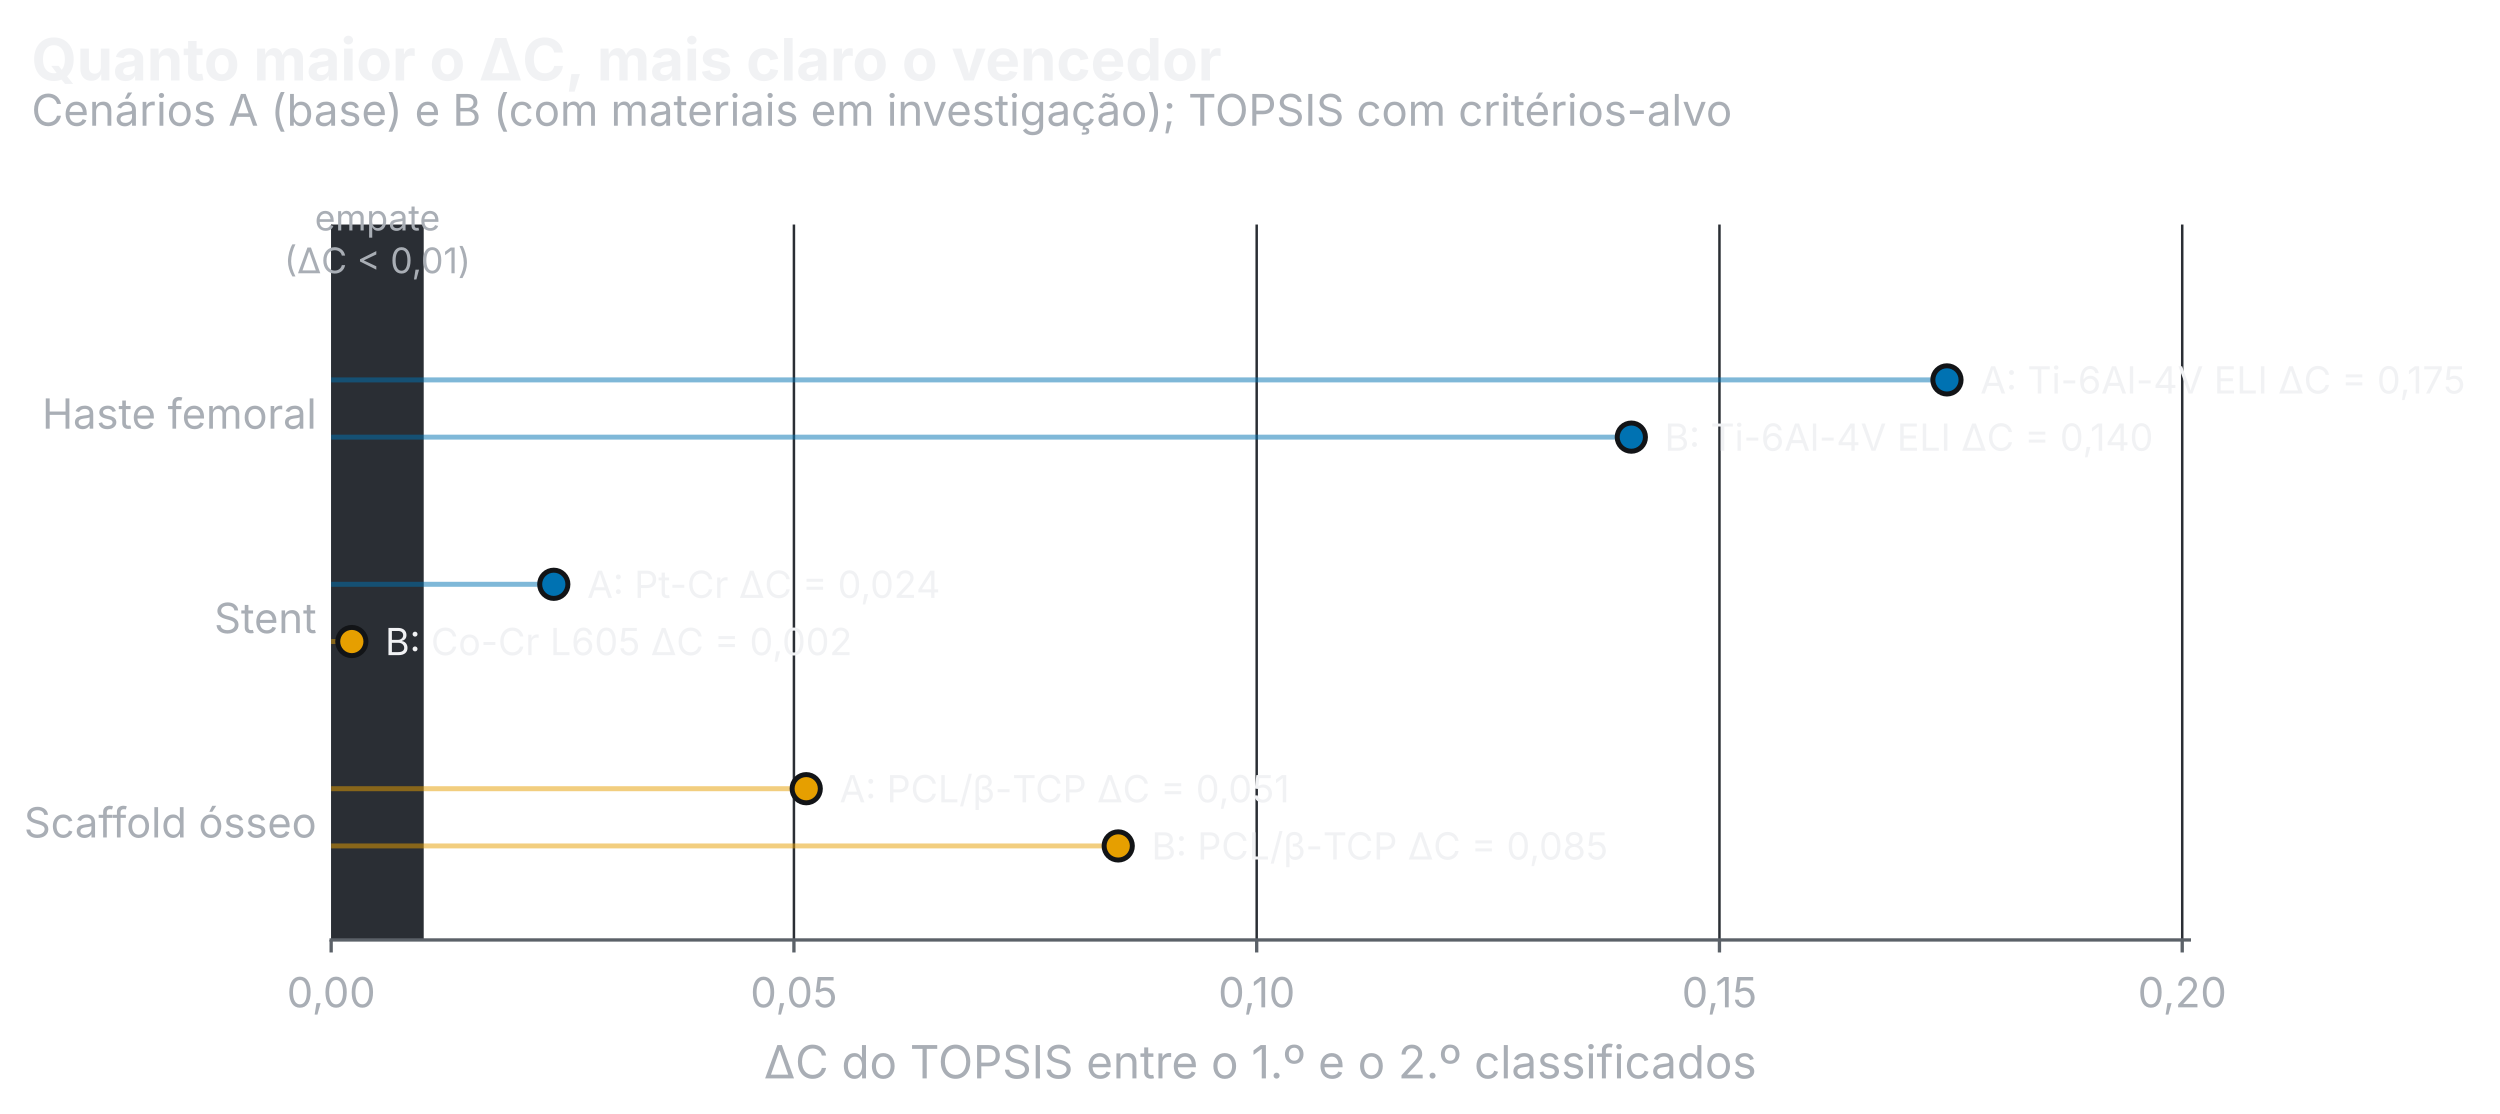
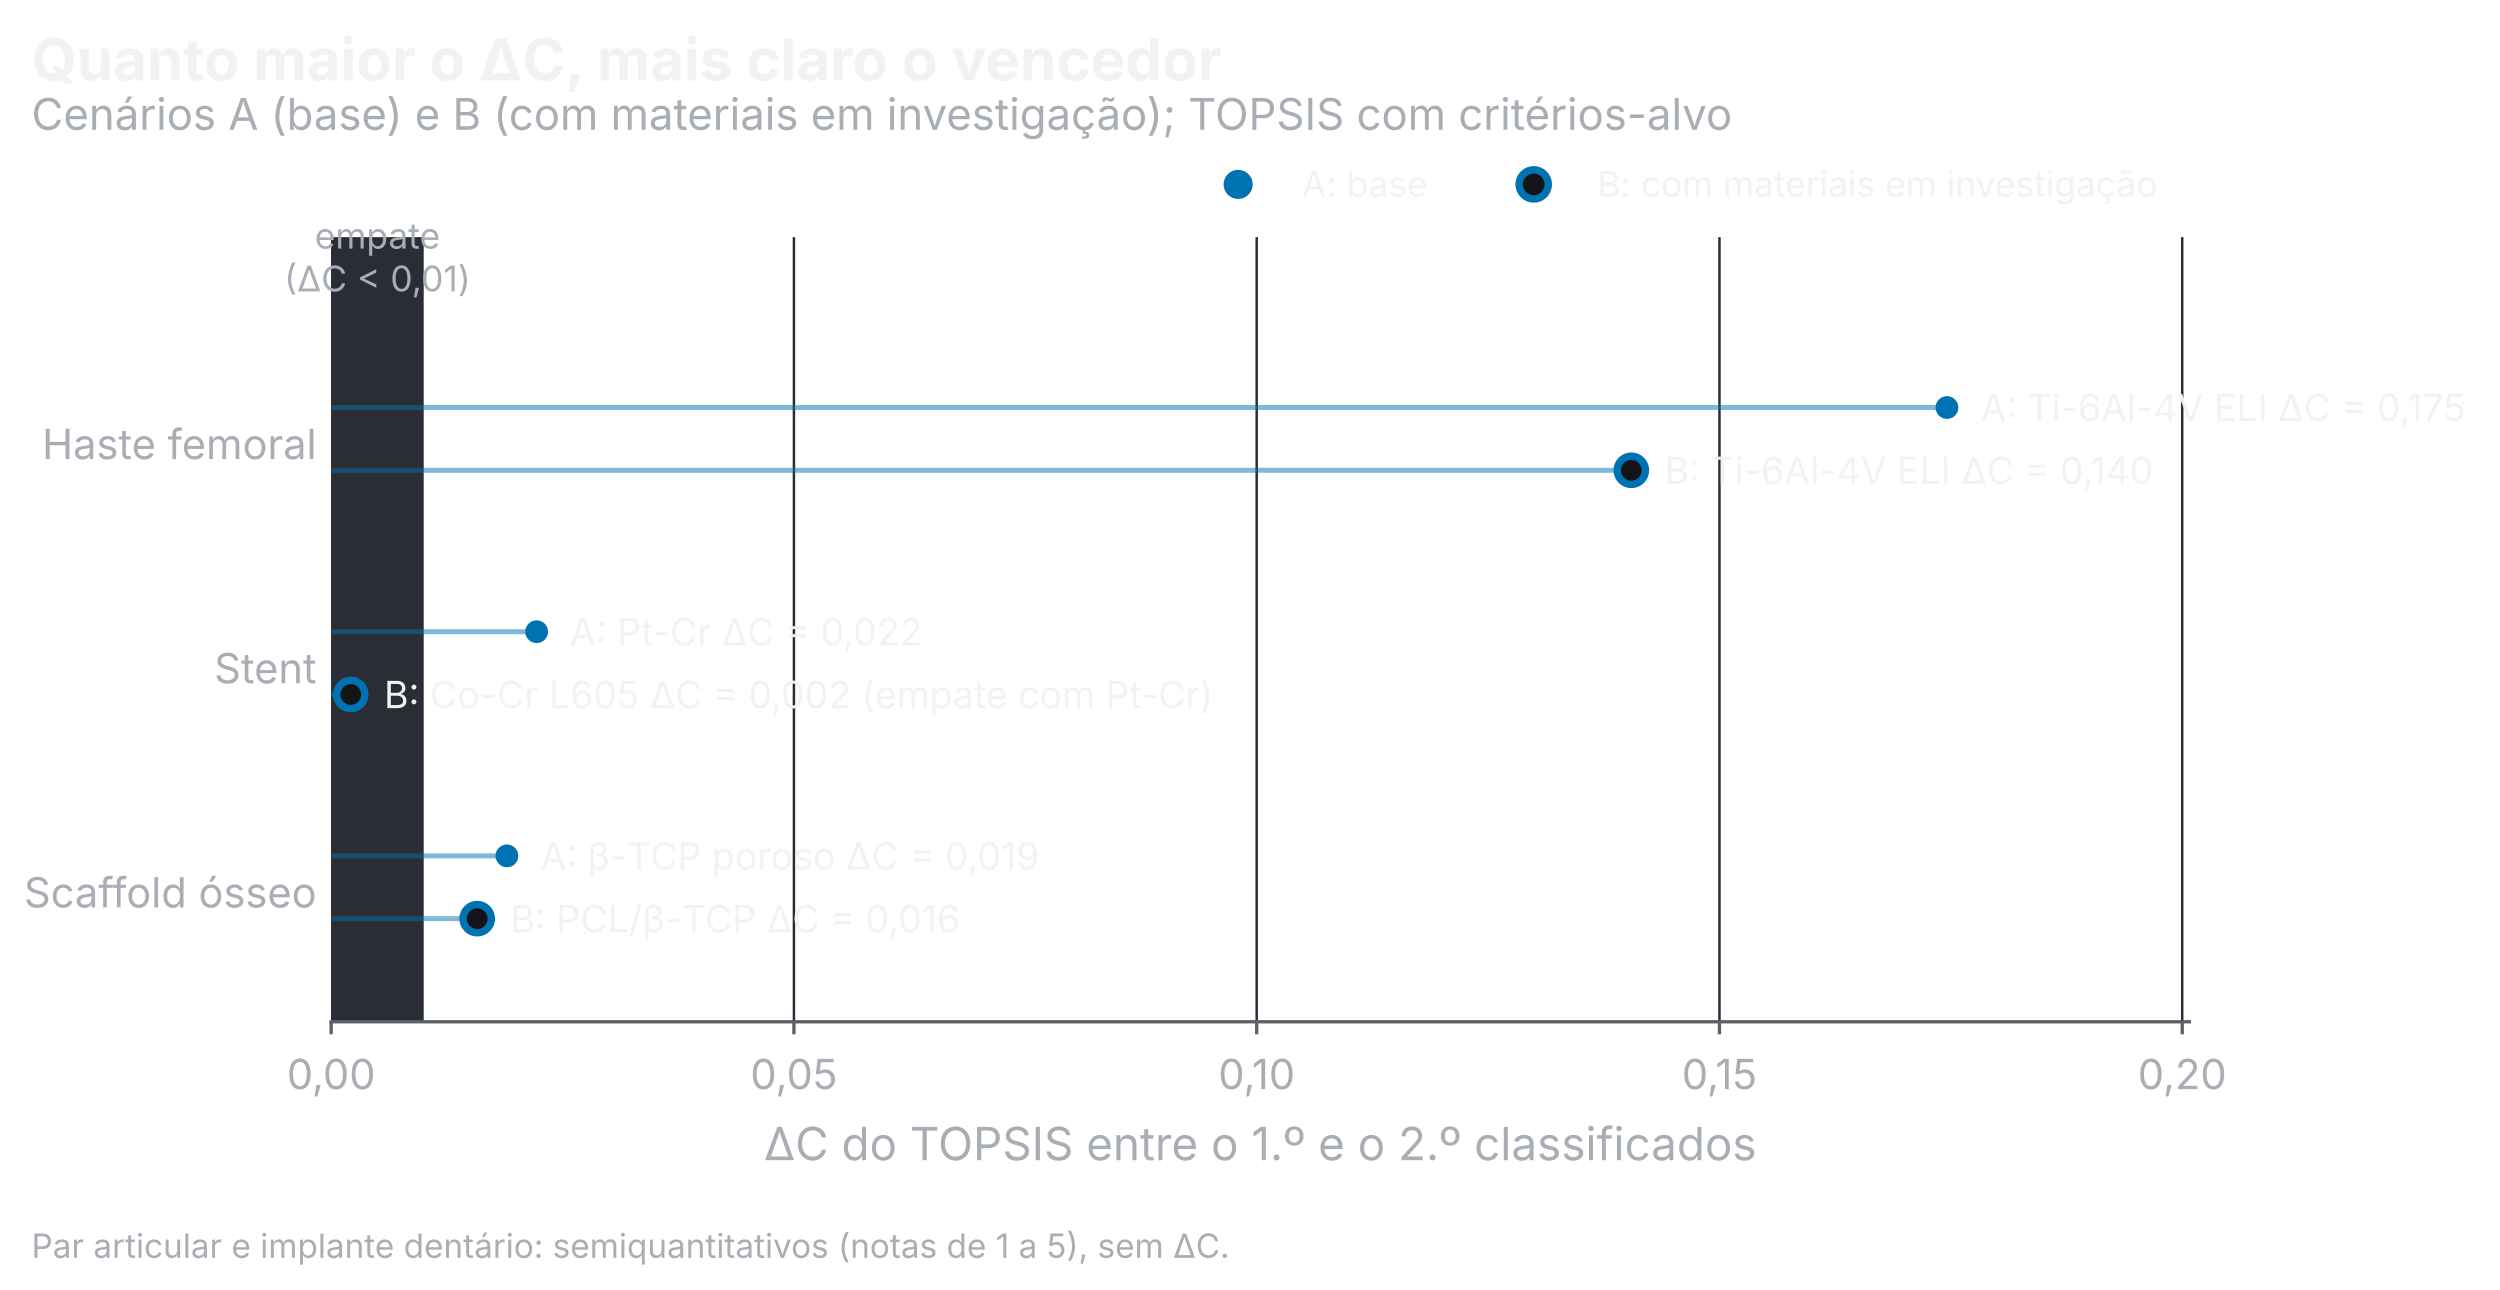
- <svg xmlns="http://www.w3.org/2000/svg" xmlns:xlink="http://www.w3.org/1999/xlink" width="600.592pt" height="267.481pt" viewBox="0 0 600.592 267.481" version="1.1">
+ <svg xmlns="http://www.w3.org/2000/svg" xmlns:xlink="http://www.w3.org/1999/xlink" width="600.592pt" height="309.867pt" viewBox="0 0 600.592 309.867" version="1.1">
  <defs>
    <style type="text/css">*{stroke-linejoin: round; stroke-linecap: butt}</style>
  </defs>
  <g id="figure_1">
    <g id="patch_1">
-       <path d="M 0 267.481  L 600.592 267.481  L 600.592 0  L 0 0  L 0 267.481  z " style="fill: none" />
+       <path d="M 0 309.867  L 600.592 309.867  L 600.592 -0  L 0 -0  L 0 309.867  z " style="fill: none" />
    </g>
    <g id="axes_1">
      <g id="patch_2">
-         <path d="M 79.557 225.811  L 525.957 225.811  L 525.957 53.947  L 79.557 53.947  L 79.557 225.811  z " style="fill: none" />
+         <path d="M 79.557 245.467  L 525.957 245.467  L 525.957 56.971  L 79.557 56.971  L 79.557 245.467  z " style="fill: none" />
      </g>
      <g id="patch_3">
-         <path d="M 79.557 225.811  L 101.792 225.811  L 101.792 53.947  L 79.557 53.947  z " clip-path="url(#pfa2c524b82)" style="fill: #2a2e34" />
+         <path d="M 79.557 245.467  L 101.792 245.467  L 101.792 56.971  L 79.557 56.971  z " clip-path="url(#pc8793879aa)" style="fill: #2a2e34" />
      </g>
      <g id="matplotlib.axis_1">
        <g id="xtick_1">
          <g id="line2d_1">
-             <path d="M 79.557 225.811  L 79.557 53.947  " clip-path="url(#pfa2c524b82)" style="fill: none; stroke: #2a2e34; stroke-width: 0.6; stroke-linecap: square" />
+             <path d="M 79.557 245.467  L 79.557 56.971  " clip-path="url(#pc8793879aa)" style="fill: none; stroke: #2a2e34; stroke-width: 0.6; stroke-linecap: square" />
          </g>
          <g id="line2d_2">
            <defs>
              <path id="me0085117ed" d="M 0 0  L 0 3  " style="stroke: #5b6168; stroke-width: 0.8" />
            </defs>
            <g>
-               <use xlink:href="#me0085117ed" x="79.557" y="225.811" style="fill: #5b6168; stroke: #5b6168; stroke-width: 0.8" />
+               <use xlink:href="#me0085117ed" x="79.557" y="245.467" style="fill: #5b6168; stroke: #5b6168; stroke-width: 0.8" />
            </g>
          </g>
          <g id="text_1">
-             <text style="font-size: 10px; font-family: 'Inter'; text-anchor: middle; fill: #a9aeb5" x="79.557" y="241.999" transform="rotate(-0 79.55688 241.999)">0,00</text>
+             <text style="font-size: 10px; font-family: 'Inter'; text-anchor: middle; fill: #a9aeb5" x="79.557" y="261.655" transform="rotate(-0 79.55688 261.655)">0,00</text>
          </g>
        </g>
        <g id="xtick_2">
          <g id="line2d_3">
-             <path d="M 190.73 225.811  L 190.73 53.947  " clip-path="url(#pfa2c524b82)" style="fill: none; stroke: #2a2e34; stroke-width: 0.6; stroke-linecap: square" />
+             <path d="M 190.73 245.467  L 190.73 56.971  " clip-path="url(#pc8793879aa)" style="fill: none; stroke: #2a2e34; stroke-width: 0.6; stroke-linecap: square" />
          </g>
          <g id="line2d_4">
            <g>
-               <use xlink:href="#me0085117ed" x="190.73" y="225.811" style="fill: #5b6168; stroke: #5b6168; stroke-width: 0.8" />
+               <use xlink:href="#me0085117ed" x="190.73" y="245.467" style="fill: #5b6168; stroke: #5b6168; stroke-width: 0.8" />
            </g>
          </g>
          <g id="text_2">
-             <text style="font-size: 10px; font-family: 'Inter'; text-anchor: middle; fill: #a9aeb5" x="190.73" y="241.999" transform="rotate(-0 190.7301 241.999)">0,05</text>
+             <text style="font-size: 10px; font-family: 'Inter'; text-anchor: middle; fill: #a9aeb5" x="190.73" y="261.655" transform="rotate(-0 190.7301 261.655)">0,05</text>
          </g>
        </g>
        <g id="xtick_3">
          <g id="line2d_5">
-             <path d="M 301.903 225.811  L 301.903 53.947  " clip-path="url(#pfa2c524b82)" style="fill: none; stroke: #2a2e34; stroke-width: 0.6; stroke-linecap: square" />
+             <path d="M 301.903 245.467  L 301.903 56.971  " clip-path="url(#pc8793879aa)" style="fill: none; stroke: #2a2e34; stroke-width: 0.6; stroke-linecap: square" />
          </g>
          <g id="line2d_6">
            <g>
-               <use xlink:href="#me0085117ed" x="301.903" y="225.811" style="fill: #5b6168; stroke: #5b6168; stroke-width: 0.8" />
+               <use xlink:href="#me0085117ed" x="301.903" y="245.467" style="fill: #5b6168; stroke: #5b6168; stroke-width: 0.8" />
            </g>
          </g>
          <g id="text_3">
-             <text style="font-size: 10px; font-family: 'Inter'; text-anchor: middle; fill: #a9aeb5" x="301.903" y="241.999" transform="rotate(-0 301.9032 241.999)">0,10</text>
+             <text style="font-size: 10px; font-family: 'Inter'; text-anchor: middle; fill: #a9aeb5" x="301.903" y="261.655" transform="rotate(-0 301.9032 261.655)">0,10</text>
          </g>
        </g>
        <g id="xtick_4">
          <g id="line2d_7">
-             <path d="M 413.076 225.811  L 413.076 53.947  " clip-path="url(#pfa2c524b82)" style="fill: none; stroke: #2a2e34; stroke-width: 0.6; stroke-linecap: square" />
+             <path d="M 413.076 245.467  L 413.076 56.971  " clip-path="url(#pc8793879aa)" style="fill: none; stroke: #2a2e34; stroke-width: 0.6; stroke-linecap: square" />
          </g>
          <g id="line2d_8">
            <g>
-               <use xlink:href="#me0085117ed" x="413.076" y="225.811" style="fill: #5b6168; stroke: #5b6168; stroke-width: 0.8" />
+               <use xlink:href="#me0085117ed" x="413.076" y="245.467" style="fill: #5b6168; stroke: #5b6168; stroke-width: 0.8" />
            </g>
          </g>
          <g id="text_4">
-             <text style="font-size: 10px; font-family: 'Inter'; text-anchor: middle; fill: #a9aeb5" x="413.076" y="241.999" transform="rotate(-0 413.0764 241.999)">0,15</text>
+             <text style="font-size: 10px; font-family: 'Inter'; text-anchor: middle; fill: #a9aeb5" x="413.076" y="261.655" transform="rotate(-0 413.0764 261.655)">0,15</text>
          </g>
        </g>
        <g id="xtick_5">
          <g id="line2d_9">
-             <path d="M 524.25 225.811  L 524.25 53.947  " clip-path="url(#pfa2c524b82)" style="fill: none; stroke: #2a2e34; stroke-width: 0.6; stroke-linecap: square" />
+             <path d="M 524.25 245.467  L 524.25 56.971  " clip-path="url(#pc8793879aa)" style="fill: none; stroke: #2a2e34; stroke-width: 0.6; stroke-linecap: square" />
          </g>
          <g id="line2d_10">
            <g>
-               <use xlink:href="#me0085117ed" x="524.25" y="225.811" style="fill: #5b6168; stroke: #5b6168; stroke-width: 0.8" />
+               <use xlink:href="#me0085117ed" x="524.25" y="245.467" style="fill: #5b6168; stroke: #5b6168; stroke-width: 0.8" />
            </g>
          </g>
          <g id="text_5">
-             <text style="font-size: 10px; font-family: 'Inter'; text-anchor: middle; fill: #a9aeb5" x="524.25" y="241.999" transform="rotate(-0 524.2496 241.999)">0,20</text>
+             <text style="font-size: 10px; font-family: 'Inter'; text-anchor: middle; fill: #a9aeb5" x="524.25" y="261.655" transform="rotate(-0 524.2496 261.655)">0,20</text>
          </g>
        </g>
        <g id="text_6">
-           <text style="font-size: 11px; font-family: 'Inter'; text-anchor: middle; fill: #a9aeb5" x="302.757" y="259.067" transform="rotate(-0 302.7569 259.0673)">ΔC do TOPSIS entre o 1.º e o 2.º classificados</text>
+           <text style="font-size: 11px; font-family: 'Inter'; text-anchor: middle; fill: #a9aeb5" x="302.757" y="278.723" transform="rotate(-0 302.7569 278.7233)">ΔC do TOPSIS entre o 1.º e o 2.º classificados</text>
        </g>
      </g>
      <g id="matplotlib.axis_2">
        <g id="ytick_1">
          <g id="line2d_11" />
          <g id="text_7">
-             <text style="font-size: 10px; font-family: 'Inter'; text-anchor: end; fill: #a9aeb5" x="76.057" y="102.985" transform="rotate(-0 76.05688 102.9848)">Haste femoral</text>
+             <text style="font-size: 10px; font-family: 'Inter'; text-anchor: end; fill: #a9aeb5" x="76.057" y="110.286" transform="rotate(-0 76.05688 110.2856)">Haste femoral</text>
          </g>
        </g>
        <g id="ytick_2">
          <g id="line2d_12" />
          <g id="text_8">
-             <text style="font-size: 10px; font-family: 'Inter'; text-anchor: end; fill: #a9aeb5" x="76.057" y="152.089" transform="rotate(-0 76.05688 152.0888)">Stent</text>
+             <text style="font-size: 10px; font-family: 'Inter'; text-anchor: end; fill: #a9aeb5" x="76.057" y="164.142" transform="rotate(-0 76.05688 164.1416)">Stent</text>
          </g>
        </g>
        <g id="ytick_3">
          <g id="line2d_13" />
          <g id="text_9">
-             <text style="font-size: 10px; font-family: 'Inter'; text-anchor: end; fill: #a9aeb5" x="76.057" y="201.193" transform="rotate(-0 76.05688 201.1928)">Scaffold ósseo</text>
+             <text style="font-size: 10px; font-family: 'Inter'; text-anchor: end; fill: #a9aeb5" x="76.057" y="217.998" transform="rotate(-0 76.05688 217.9976)">Scaffold ósseo</text>
          </g>
        </g>
      </g>
      <g id="line2d_14">
-         <path d="M 79.557 91.266  L 467.731 91.266  " clip-path="url(#pfa2c524b82)" style="fill: none; stroke: #0072b2; stroke-opacity: 0.5; stroke-width: 1.2; stroke-linecap: round" />
+         <path d="M 79.557 97.902  L 467.731 97.902  " clip-path="url(#pc8793879aa)" style="fill: none; stroke: #0072b2; stroke-opacity: 0.5; stroke-width: 1.2; stroke-linecap: round" />
      </g>
      <g id="line2d_15">
-         <path d="M 79.557 105.016  L 391.904 105.016  " clip-path="url(#pfa2c524b82)" style="fill: none; stroke: #0072b2; stroke-opacity: 0.5; stroke-width: 1.2; stroke-linecap: round" />
+         <path d="M 79.557 112.982  L 391.904 112.982  " clip-path="url(#pc8793879aa)" style="fill: none; stroke: #0072b2; stroke-opacity: 0.5; stroke-width: 1.2; stroke-linecap: round" />
      </g>
      <g id="line2d_16">
-         <path d="M 79.557 140.37  L 133.041 140.37  " clip-path="url(#pfa2c524b82)" style="fill: none; stroke: #0072b2; stroke-opacity: 0.5; stroke-width: 1.2; stroke-linecap: round" />
+         <path d="M 79.557 151.758  L 128.925 151.758  " clip-path="url(#pc8793879aa)" style="fill: none; stroke: #0072b2; stroke-opacity: 0.5; stroke-width: 1.2; stroke-linecap: round" />
      </g>
      <g id="line2d_17">
-         <path d="M 79.557 154.12  L 84.523 154.12  " clip-path="url(#pfa2c524b82)" style="fill: none; stroke: #e69f00; stroke-opacity: 0.5; stroke-width: 1.2; stroke-linecap: round" />
+         <path d="M 79.557 166.838  L 84.263 166.838  " clip-path="url(#pc8793879aa)" style="fill: none; stroke: #0072b2; stroke-opacity: 0.5; stroke-width: 1.2; stroke-linecap: round" />
      </g>
      <g id="line2d_18">
-         <path d="M 79.557 189.474  L 193.684 189.474  " clip-path="url(#pfa2c524b82)" style="fill: none; stroke: #e69f00; stroke-opacity: 0.5; stroke-width: 1.2; stroke-linecap: round" />
+         <path d="M 79.557 205.614  L 121.786 205.614  " clip-path="url(#pc8793879aa)" style="fill: none; stroke: #0072b2; stroke-opacity: 0.5; stroke-width: 1.2; stroke-linecap: round" />
      </g>
      <g id="line2d_19">
-         <path d="M 79.557 203.224  L 268.638 203.224  " clip-path="url(#pfa2c524b82)" style="fill: none; stroke: #e69f00; stroke-opacity: 0.5; stroke-width: 1.2; stroke-linecap: round" />
+         <path d="M 79.557 220.694  L 114.64 220.694  " clip-path="url(#pc8793879aa)" style="fill: none; stroke: #0072b2; stroke-opacity: 0.5; stroke-width: 1.2; stroke-linecap: round" />
      </g>
      <g id="patch_4">
-         <path d="M 79.557 225.811  L 525.957 225.811  " style="fill: none; stroke: #5b6168; stroke-width: 0.8; stroke-linejoin: miter; stroke-linecap: square" />
+         <path d="M 79.557 245.467  L 525.957 245.467  " style="fill: none; stroke: #5b6168; stroke-width: 0.8; stroke-linejoin: miter; stroke-linecap: square" />
      </g>
      <g id="text_10">
-         <text style="font-size: 8.5px; font-family: 'Inter'; fill: #a9aeb5" transform="translate(75.61591 55.36161)">empate</text>
-         <text style="font-size: 8.5px; font-family: 'Inter'; fill: #a9aeb5" transform="translate(68.27204 65.64628)">(ΔC &lt; 0,01)</text>
+         <text style="font-size: 8.5px; font-family: 'Inter'; fill: #a9aeb5" transform="translate(75.61591 59.71617)">empate</text>
+         <text style="font-size: 8.5px; font-family: 'Inter'; fill: #a9aeb5" transform="translate(68.27204 70.00084)">(ΔC &lt; 0,01)</text>
      </g>
      <g id="PathCollection_1">
        <defs>
-           <path id="m64a57e00bd" d="M 0 3.391  C 0.899 3.391 1.762 3.034 2.398 2.398  C 3.034 1.762 3.391 0.899 3.391 0  C 3.391 -0.899 3.034 -1.762 2.398 -2.398  C 1.762 -3.034 0.899 -3.391 0 -3.391  C -0.899 -3.391 -1.762 -3.034 -2.398 -2.398  C -3.034 -1.762 -3.391 -0.899 -3.391 0  C -3.391 0.899 -3.034 1.762 -2.398 2.398  C -1.762 3.034 -0.899 3.391 0 3.391  z " style="stroke: #121417; stroke-width: 1.2" />
+           <path id="mf9249b5523" d="M 0 2.739  C 0.726 2.739 1.423 2.45 1.936 1.936  C 2.45 1.423 2.739 0.726 2.739 0  C 2.739 -0.726 2.45 -1.423 1.936 -1.936  C 1.423 -2.45 0.726 -2.739 0 -2.739  C -0.726 -2.739 -1.423 -2.45 -1.936 -1.936  C -2.45 -1.423 -2.739 -0.726 -2.739 0  C -2.739 0.726 -2.45 1.423 -1.936 1.936  C -1.423 2.45 -0.726 2.739 0 2.739  z " />
        </defs>
-         <g clip-path="url(#pfa2c524b82)">
-           <use xlink:href="#m64a57e00bd" x="467.731" y="91.266" style="fill: #0072b2; stroke: #121417; stroke-width: 1.2" />
+         <g clip-path="url(#pc8793879aa)">
+           <use xlink:href="#mf9249b5523" x="467.731" y="97.902" style="fill: #0072b2" />
        </g>
      </g>
      <g id="text_11">
-         <text style="font-size: 9px; font-family: 'Inter'; text-anchor: start; fill: #f1f2f4" x="475.731" y="94.54" transform="rotate(-0 475.7308 94.54042)">A: Ti-6Al-4V ELI  ΔC = 0,175</text>
+         <text style="font-size: 9px; font-family: 'Inter'; text-anchor: start; fill: #f1f2f4" x="475.731" y="101.176" transform="rotate(-0 475.7308 101.1759)">A: Ti-6Al-4V ELI  ΔC = 0,175</text>
      </g>
      <g id="PathCollection_2">
-         <g clip-path="url(#pfa2c524b82)">
-           <use xlink:href="#m64a57e00bd" x="391.904" y="105.016" style="fill: #0072b2; stroke: #121417; stroke-width: 1.2" />
+         <defs>
+           <path id="ma74f7c8832" d="M 0 3.391  C 0.899 3.391 1.762 3.034 2.398 2.398  C 3.034 1.762 3.391 0.899 3.391 0  C 3.391 -0.899 3.034 -1.762 2.398 -2.398  C 1.762 -3.034 0.899 -3.391 0 -3.391  C -0.899 -3.391 -1.762 -3.034 -2.398 -2.398  C -3.034 -1.762 -3.391 -0.899 -3.391 0  C -3.391 0.899 -3.034 1.762 -2.398 2.398  C -1.762 3.034 -0.899 3.391 0 3.391  z " style="stroke: #0072b2; stroke-width: 1.8" />
+         </defs>
+         <g clip-path="url(#pc8793879aa)">
+           <use xlink:href="#ma74f7c8832" x="391.904" y="112.982" style="fill: #121417; stroke: #0072b2; stroke-width: 1.8" />
        </g>
      </g>
      <g id="text_12">
-         <text style="font-size: 9px; font-family: 'Inter'; text-anchor: start; fill: #f1f2f4" x="399.904" y="108.29" transform="rotate(-0 399.9037 108.2895)">B: Ti-6Al-4V ELI  ΔC = 0,140</text>
+         <text style="font-size: 9px; font-family: 'Inter'; text-anchor: start; fill: #f1f2f4" x="399.904" y="116.256" transform="rotate(-0 399.9037 116.2556)">B: Ti-6Al-4V ELI  ΔC = 0,140</text>
      </g>
      <g id="PathCollection_3">
-         <g clip-path="url(#pfa2c524b82)">
-           <use xlink:href="#m64a57e00bd" x="133.041" y="140.37" style="fill: #0072b2; stroke: #121417; stroke-width: 1.2" />
+         <g clip-path="url(#pc8793879aa)">
+           <use xlink:href="#mf9249b5523" x="128.925" y="151.758" style="fill: #0072b2" />
        </g>
      </g>
      <g id="text_13">
-         <text style="font-size: 9px; font-family: 'Inter'; text-anchor: start; fill: #f1f2f4" x="141.041" y="143.644" transform="rotate(-0 141.0409 143.6444)">A: Pt-Cr  ΔC = 0,024</text>
+         <text style="font-size: 9px; font-family: 'Inter'; text-anchor: start; fill: #f1f2f4" x="136.925" y="155.032" transform="rotate(-0 136.9253 155.0319)">A: Pt-Cr  ΔC = 0,022</text>
      </g>
      <g id="PathCollection_4">
-         <defs>
-           <path id="ma94f8a86ad" d="M 0 3.391  C 0.899 3.391 1.762 3.034 2.398 2.398  C 3.034 1.762 3.391 0.899 3.391 0  C 3.391 -0.899 3.034 -1.762 2.398 -2.398  C 1.762 -3.034 0.899 -3.391 0 -3.391  C -0.899 -3.391 -1.762 -3.034 -2.398 -2.398  C -3.034 -1.762 -3.391 -0.899 -3.391 0  C -3.391 0.899 -3.034 1.762 -2.398 2.398  C -1.762 3.034 -0.899 3.391 0 3.391  z " style="stroke: #121417; stroke-width: 1.2" />
-         </defs>
-         <g clip-path="url(#pfa2c524b82)">
-           <use xlink:href="#ma94f8a86ad" x="84.523" y="154.12" style="fill: #e69f00; stroke: #121417; stroke-width: 1.2" />
+         <g clip-path="url(#pc8793879aa)">
+           <use xlink:href="#ma74f7c8832" x="84.263" y="166.838" style="fill: #121417; stroke: #0072b2; stroke-width: 1.8" />
        </g>
      </g>
      <g id="text_14">
-         <text style="font-size: 9px; font-family: 'Inter'; text-anchor: start; fill: #f1f2f4" x="92.523" y="157.394" transform="rotate(-0 92.52274 157.3935)">B: Co-Cr L605  ΔC = 0,002</text>
+         <text style="font-size: 9px; font-family: 'Inter'; text-anchor: start; fill: #f1f2f4" x="92.263" y="170.112" transform="rotate(-0 92.2634 170.1116)">B: Co-Cr L605  ΔC = 0,002 (empate com Pt-Cr)</text>
      </g>
      <g id="PathCollection_5">
-         <g clip-path="url(#pfa2c524b82)">
-           <use xlink:href="#ma94f8a86ad" x="193.684" y="189.474" style="fill: #e69f00; stroke: #121417; stroke-width: 1.2" />
+         <g clip-path="url(#pc8793879aa)">
+           <use xlink:href="#mf9249b5523" x="121.786" y="205.614" style="fill: #0072b2" />
        </g>
      </g>
      <g id="text_15">
-         <text style="font-size: 9px; font-family: 'Inter'; text-anchor: start; fill: #f1f2f4" x="201.684" y="192.748" transform="rotate(-0 201.6835 192.7484)">A: PCL/β-TCP  ΔC = 0,051</text>
+         <text style="font-size: 9px; font-family: 'Inter'; text-anchor: start; fill: #f1f2f4" x="129.786" y="208.888" transform="rotate(-0 129.7855 208.8879)">A: β-TCP poroso  ΔC = 0,019</text>
      </g>
      <g id="PathCollection_6">
-         <g clip-path="url(#pfa2c524b82)">
-           <use xlink:href="#ma94f8a86ad" x="268.638" y="203.224" style="fill: #e69f00; stroke: #121417; stroke-width: 1.2" />
+         <g clip-path="url(#pc8793879aa)">
+           <use xlink:href="#ma74f7c8832" x="114.64" y="220.694" style="fill: #121417; stroke: #0072b2; stroke-width: 1.8" />
        </g>
      </g>
      <g id="text_16">
-         <text style="font-size: 9px; font-family: 'Inter'; text-anchor: start; fill: #f1f2f4" x="276.638" y="206.498" transform="rotate(-0 276.6377 206.4975)">B: PCL/β-TCP  ΔC = 0,085</text>
-       </g>
-     </g>
-     <g id="text_17">
+         <text style="font-size: 9px; font-family: 'Inter'; text-anchor: start; fill: #f1f2f4" x="122.64" y="223.968" transform="rotate(-0 122.6398 223.9676)">B: PCL/β-TCP  ΔC = 0,016</text>
+       </g>
+       <g id="legend_1">
+         <g id="line2d_20">
+           <defs>
+             <path id="m2a6c9a692c" d="M 0 3  C 0.796 3 1.559 2.684 2.121 2.121  C 2.684 1.559 3 0.796 3 0  C 3 -0.796 2.684 -1.559 2.121 -2.121  C 1.559 -2.684 0.796 -3 0 -3  C -0.796 -3 -1.559 -2.684 -2.121 -2.121  C -2.684 -1.559 -3 -0.796 -3 0  C -3 0.796 -2.684 1.559 -2.121 2.121  C -1.559 2.684 -0.796 3 0 3  z " style="stroke: #0072b2" />
+           </defs>
+           <g>
+             <use xlink:href="#m2a6c9a692c" x="297.449" y="44.296" style="fill: #0072b2; stroke: #0072b2" />
+           </g>
+         </g>
+         <g id="text_17">
+           <text style="font-size: 8.5px; font-family: 'Inter'; text-anchor: start; fill: #f1f2f4" x="312.749" y="47.271" transform="rotate(-0 312.749 47.27116)">A: base</text>
+         </g>
+         <g id="line2d_21">
+           <defs>
+             <path id="md11fc2d7b4" d="M 0 3.5  C 0.928 3.5 1.819 3.131 2.475 2.475  C 3.131 1.819 3.5 0.928 3.5 0  C 3.5 -0.928 3.131 -1.819 2.475 -2.475  C 1.819 -3.131 0.928 -3.5 0 -3.5  C -0.928 -3.5 -1.819 -3.131 -2.475 -2.475  C -3.131 -1.819 -3.5 -0.928 -3.5 0  C -3.5 0.928 -3.131 1.819 -2.475 2.475  C -1.819 3.131 -0.928 3.5 0 3.5  z " style="stroke: #0072b2; stroke-width: 1.8" />
+           </defs>
+           <g>
+             <use xlink:href="#md11fc2d7b4" x="368.457" y="44.296" style="fill: #121417; stroke: #0072b2; stroke-width: 1.8" />
+           </g>
+         </g>
+         <g id="text_18">
+           <text style="font-size: 8.5px; font-family: 'Inter'; text-anchor: start; fill: #f1f2f4" x="383.757" y="47.271" transform="rotate(-0 383.7572 47.27116)">B: com materiais em investigação</text>
+         </g>
+       </g>
+     </g>
+     <g id="text_19">
+       <text style="font-size: 8px; font-family: 'Inter'; text-anchor: start; fill: #a9aeb5" x="7.557" y="302.177" transform="rotate(-0 7.556875 302.1775)">Par articular e implante dentário: semiquantitativos (notas de 1 a 5), sem ΔC.</text>
+     </g>
+     <g id="text_20">
      <text style="font-weight: 700; font-size: 14px; font-family: 'Inter'; text-anchor: start; fill: #f1f2f4" x="7.557" y="19.323" transform="rotate(-0 7.556875 19.3225)">Quanto maior o ΔC, mais claro o vencedor</text>
    </g>
-     <g id="text_18">
-       <text style="font-size: 10.5px; font-family: 'Inter'; text-anchor: start; fill: #a9aeb5" x="7.557" y="30.211" transform="rotate(-0 7.556875 30.21074)">Cenários A (base) e B (com materiais em investigação); TOPSIS com critérios-alvo</text>
+     <g id="text_21">
+       <text style="font-size: 10.5px; font-family: 'Inter'; text-anchor: start; fill: #a9aeb5" x="7.557" y="31.183" transform="rotate(-0 7.556875 31.18274)">Cenários A (base) e B (com materiais em investigação); TOPSIS com critérios-alvo</text>
    </g>
  </g>
  <defs>
-     <clipPath id="pfa2c524b82">
-       <rect x="79.557" y="53.947" width="446.4" height="171.864" />
+     <clipPath id="pc8793879aa">
+       <rect x="79.557" y="56.971" width="446.4" height="188.496" />
    </clipPath>
  </defs>
</svg>
